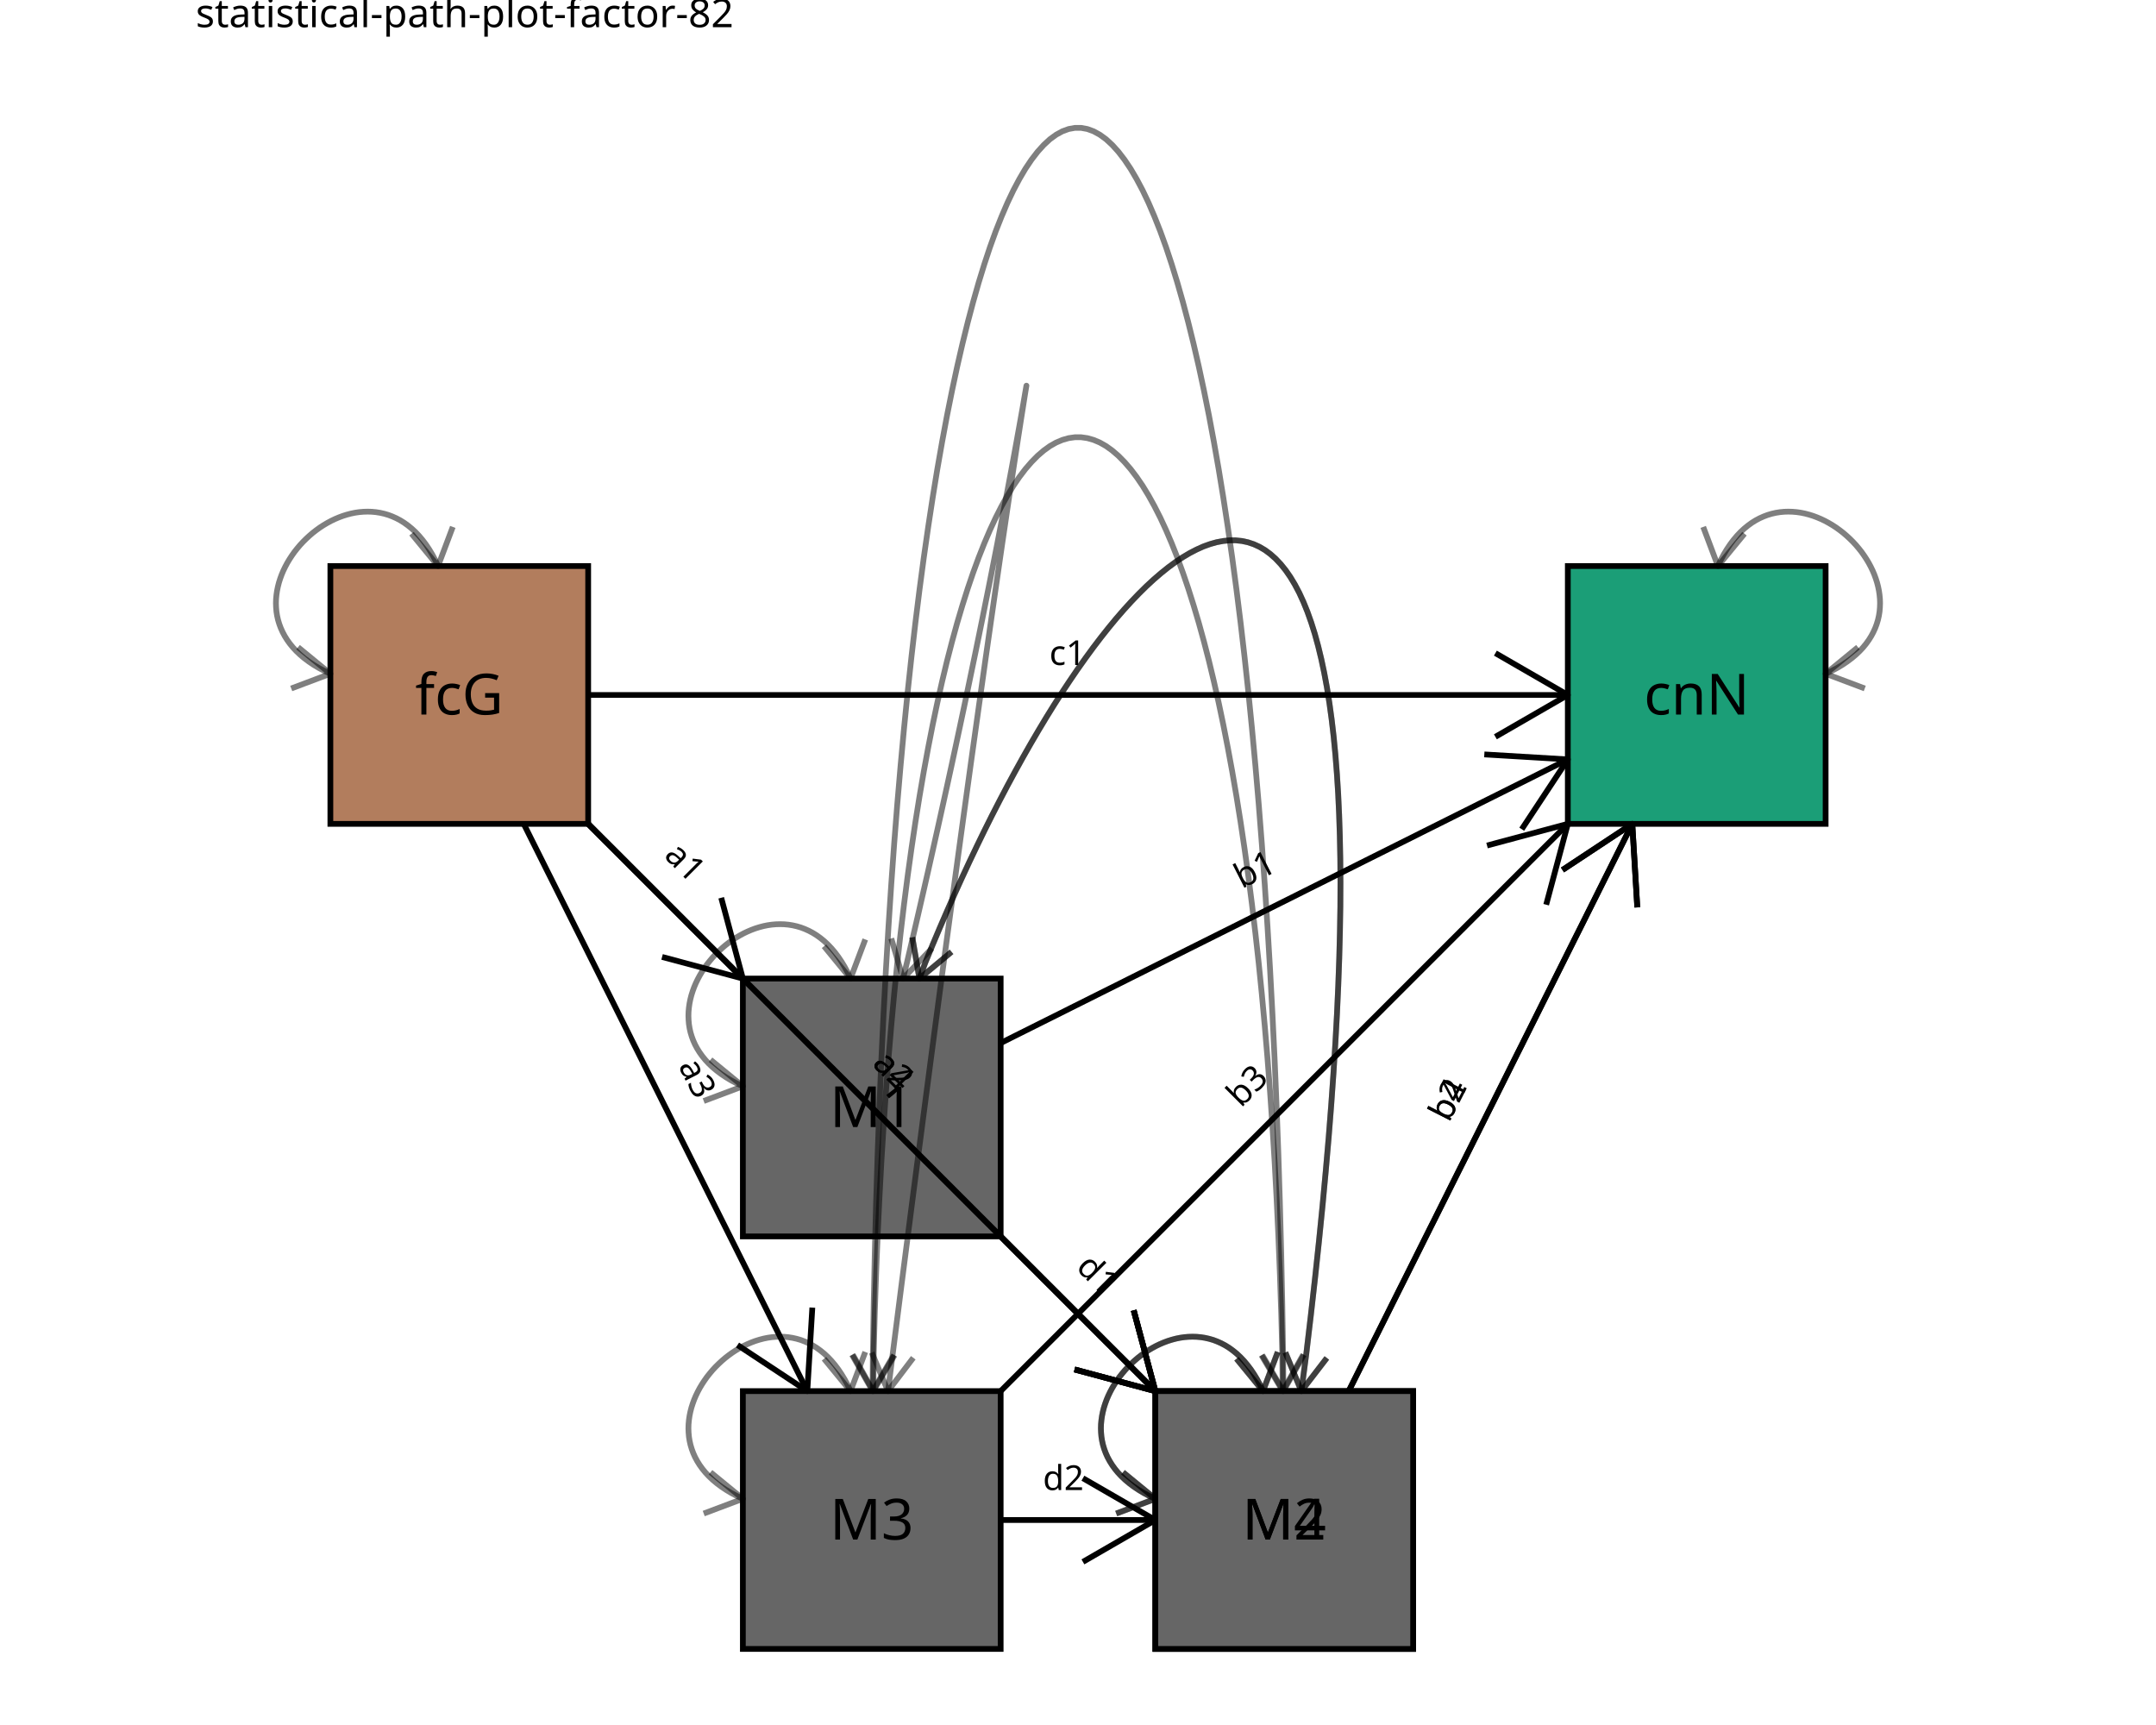
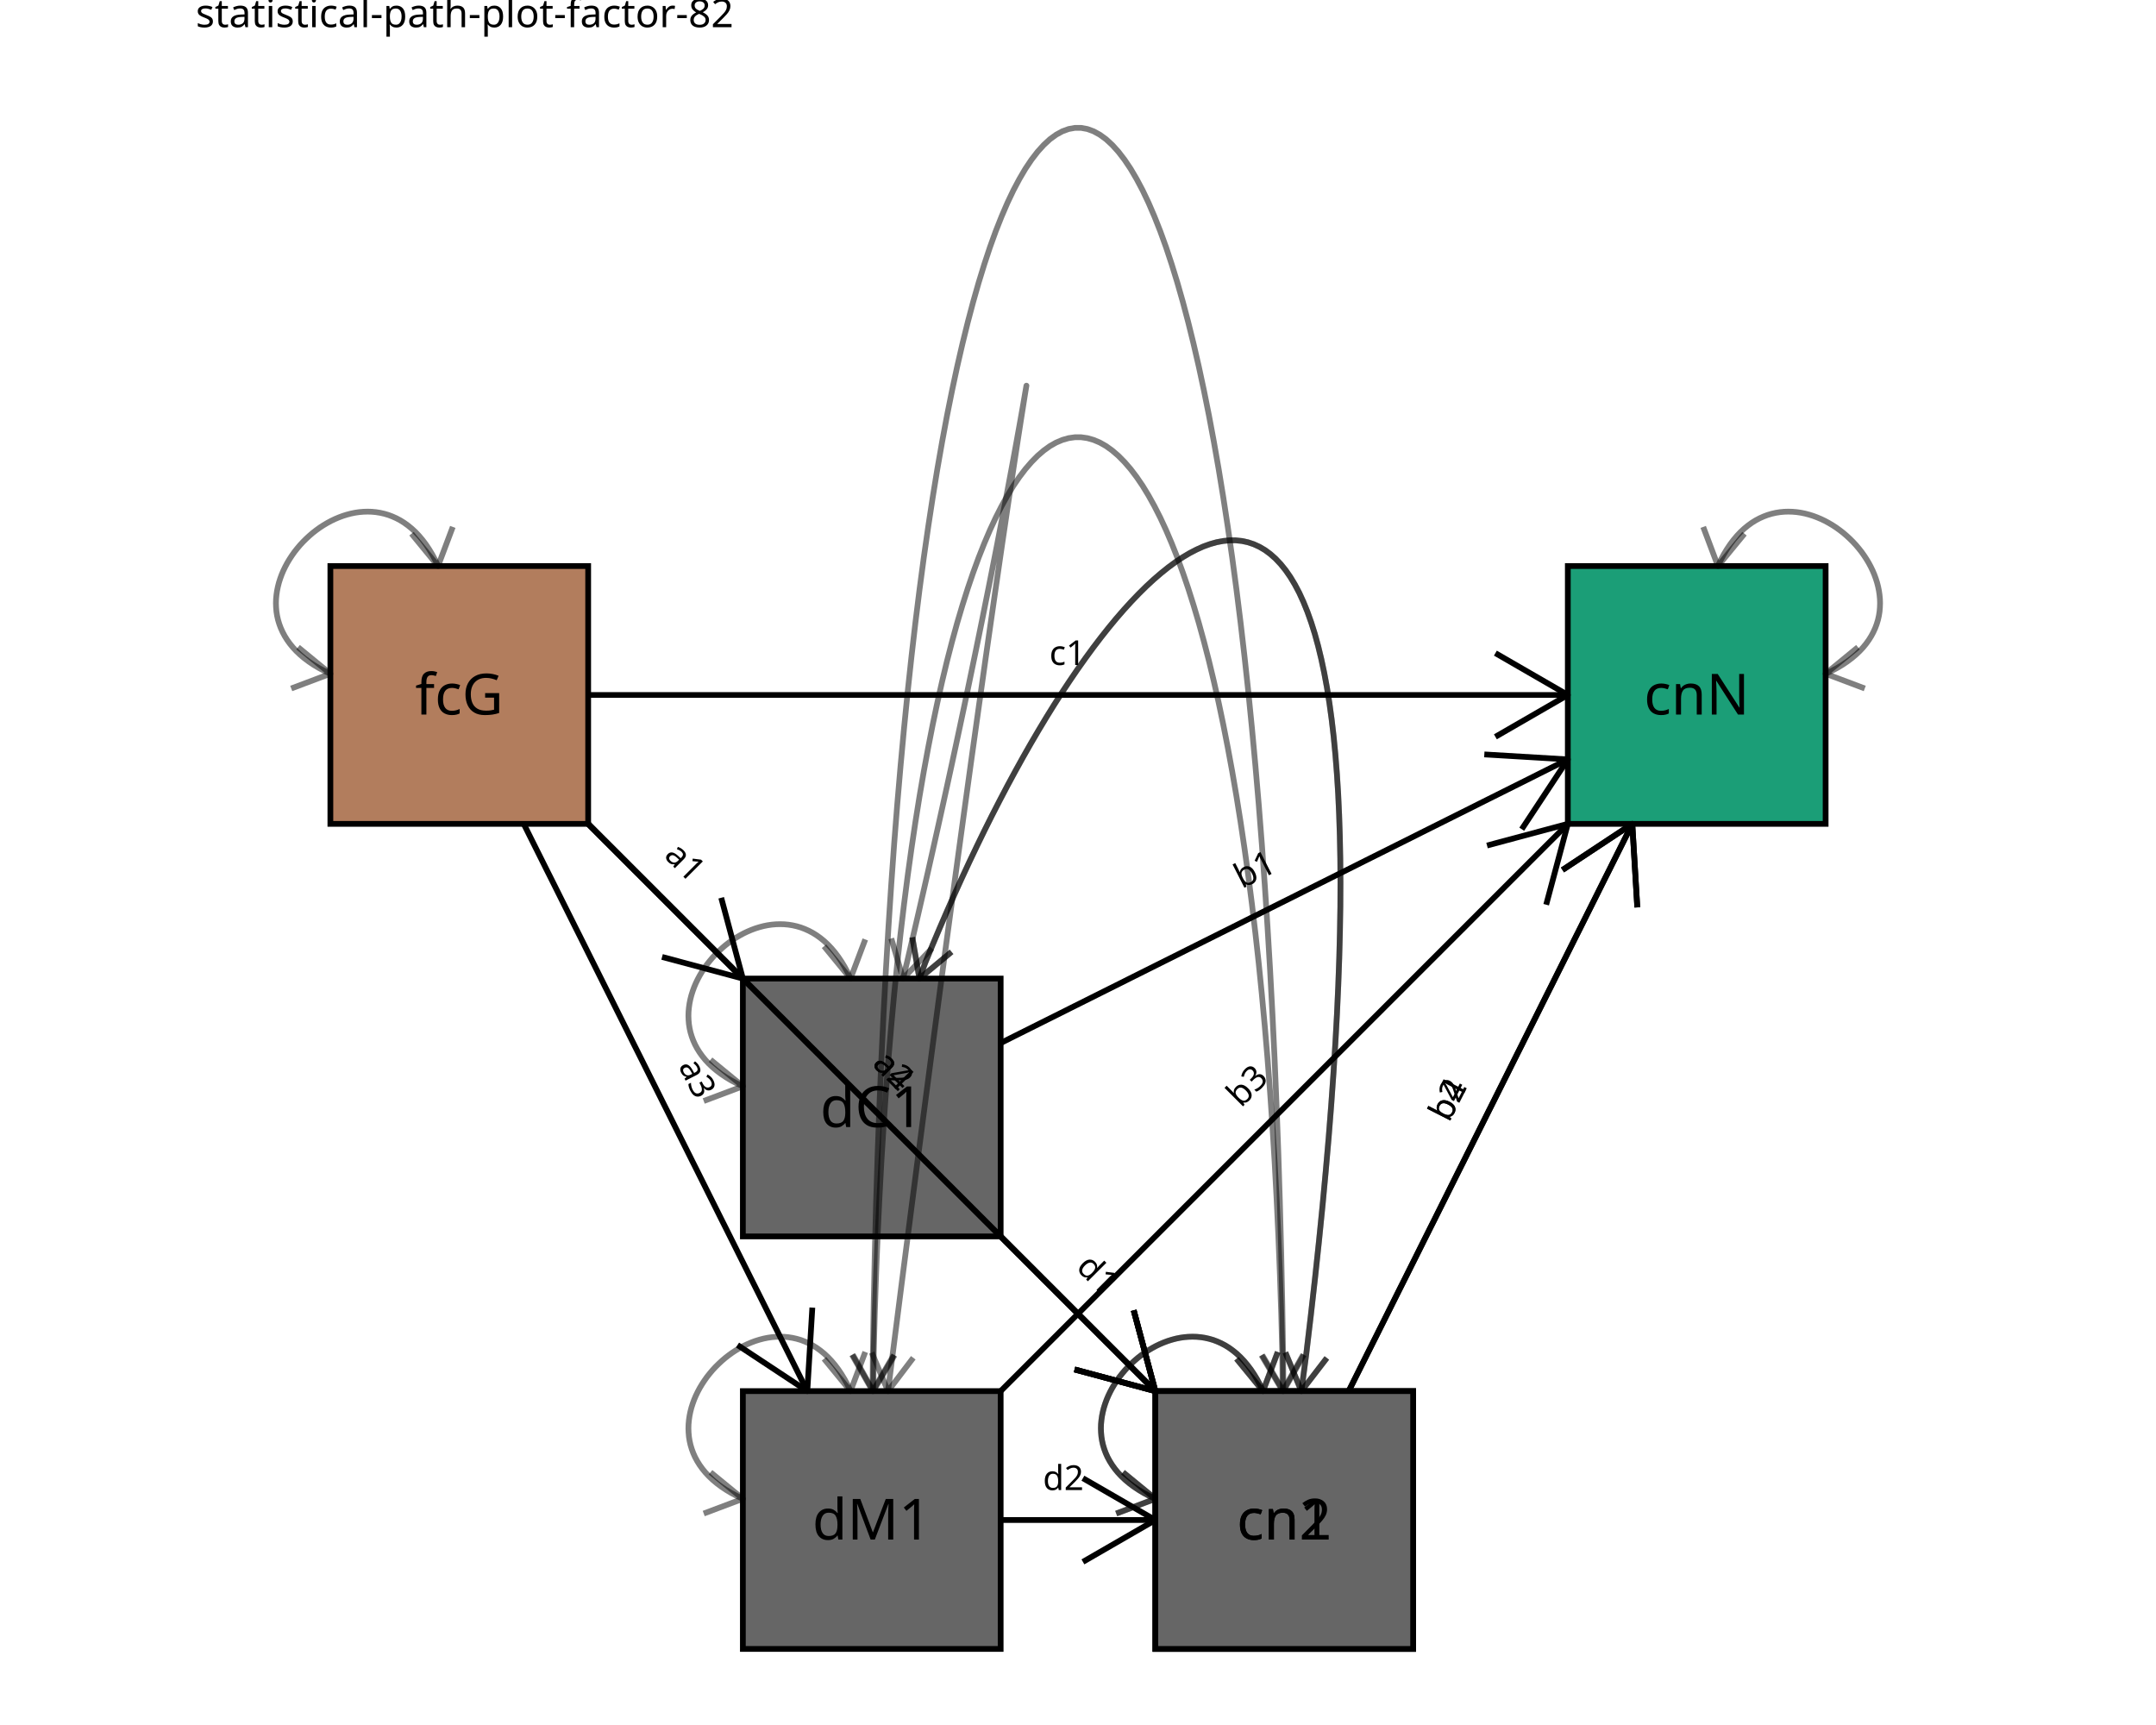
<svg xmlns="http://www.w3.org/2000/svg" class="svglite" data-engine-version="2.0" width="720.00pt" height="576.00pt" viewBox="0 0 720.00 576.00">
  <defs>
    <style type="text/css">
    .svglite line, .svglite polyline, .svglite polygon, .svglite path, .svglite rect, .svglite circle {
      fill: none;
      stroke: #000000;
      stroke-linecap: round;
      stroke-linejoin: round;
      stroke-miterlimit: 10.00;
    }
  </style>
  </defs>
  <rect width="100%" height="100%" style="stroke: none; fill: #FFFFFF;" />
  <defs>
    <clipPath id="cpMC4wMHw3MjAuMDB8MC4wMHw1NzYuMDA=">
      <rect x="0.00" y="0.00" width="720.00" height="576.00" />
    </clipPath>
  </defs>
  <g clip-path="url(#cpMC4wMHw3MjAuMDB8MC4wMHw1NzYuMDA=)">
</g>
  <defs>
    <clipPath id="cpNjUuMzd8NjU0LjYzfDAuMDB8NTc2LjAw">
      <rect x="65.37" y="0.00" width="589.26" height="576.00" />
    </clipPath>
  </defs>
  <g clip-path="url(#cpNjUuMzd8NjU0LjYzfDAuMDB8NTc2LjAw)">
    <rect x="65.37" y="0.00" width="589.26" height="576.00" style="stroke-width: 10.67; stroke: none;" />
  </g>
  <g clip-path="url(#cpMC4wMHw3MjAuMDB8MC4wMHw1NzYuMDA=)">
</g>
  <defs>
    <clipPath id="cpNjUuMzd8NjU0LjYzfDE3LjMwfDU3Ni4wMA==">
      <rect x="65.37" y="17.30" width="589.26" height="558.70" />
    </clipPath>
  </defs>
  <g clip-path="url(#cpNjUuMzd8NjU0LjYzfDE3LjMwfDU3Ni4wMA==)">
    <rect x="65.37" y="17.30" width="589.26" height="558.70" style="stroke-width: 10.67; stroke: none;" />
    <rect x="110.33" y="189.01" width="86.09" height="86.09" style="stroke-width: 1.92; stroke-linecap: butt; stroke-linejoin: miter; fill: #B27D5D;" />
    <rect x="523.58" y="189.01" width="86.09" height="86.09" style="stroke-width: 1.92; stroke-linecap: butt; stroke-linejoin: miter; fill: #1B9E77;" />
    <rect x="248.08" y="326.76" width="86.09" height="86.09" style="stroke-width: 1.92; stroke-linecap: butt; stroke-linejoin: miter; fill: #666666;" />
    <rect x="385.83" y="464.51" width="86.09" height="86.09" style="stroke-width: 1.92; stroke-linecap: butt; stroke-linejoin: miter; fill: #666666;" />
    <rect x="248.08" y="464.51" width="86.09" height="86.09" style="stroke-width: 1.92; stroke-linecap: butt; stroke-linejoin: miter; fill: #666666;" />
    <rect x="385.83" y="464.51" width="86.09" height="86.09" style="stroke-width: 1.92; stroke-linecap: butt; stroke-linejoin: miter; fill: #666666;" />
    <polyline points="196.42,232.06 199.29,232.06 203.47,232.06 207.64,232.06 211.81,232.06 215.99,232.06 220.16,232.06 224.34,232.06 228.51,232.06 232.69,232.06 236.86,232.06 241.03,232.06 245.21,232.06 249.38,232.06 253.56,232.06 257.73,232.06 261.91,232.06 266.08,232.06 270.25,232.06 274.43,232.06 278.60,232.06 282.78,232.06 286.95,232.06 291.13,232.06 295.30,232.06 299.47,232.06 303.65,232.06 307.82,232.06 312.00,232.06 316.17,232.06 320.34,232.06 324.52,232.06 328.69,232.06 332.87,232.06 337.04,232.06 341.22,232.06 345.39,232.06 349.56,232.06 353.74,232.06 357.91,232.06 362.09,232.06 366.26,232.06 370.44,232.06 374.61,232.06 378.78,232.06 382.96,232.06 387.13,232.06 391.31,232.06 395.48,232.06 399.66,232.06 403.83,232.06 408.00,232.06 412.18,232.06 416.35,232.06 420.53,232.06 424.70,232.06 428.87,232.06 433.05,232.06 437.22,232.06 441.40,232.06 445.57,232.06 449.75,232.06 453.92,232.06 458.09,232.06 462.27,232.06 466.44,232.06 470.62,232.06 474.79,232.06 478.97,232.06 483.14,232.06 487.31,232.06 491.49,232.06 495.66,232.06 499.84,232.06 504.01,232.06 508.19,232.06 512.36,232.06 516.53,232.06 520.71,232.06 523.58,232.06 " style="stroke-width: 1.92; stroke-linecap: butt;" />
    <polyline points="499.39,246.03 523.58,232.06 499.39,218.09 " style="stroke-width: 1.92; stroke-linecap: butt;" />
    <polyline points="334.17,507.56 334.26,507.56 335.65,507.56 337.04,507.56 338.43,507.56 339.82,507.56 341.22,507.56 342.61,507.56 344.00,507.56 345.39,507.56 346.78,507.56 348.17,507.56 349.56,507.56 350.96,507.56 352.35,507.56 353.74,507.56 355.13,507.56 356.52,507.56 357.91,507.56 359.30,507.56 360.70,507.56 362.09,507.56 363.48,507.56 364.87,507.56 366.26,507.56 367.65,507.56 369.04,507.56 370.44,507.56 371.83,507.56 373.22,507.56 374.61,507.56 376.00,507.56 377.39,507.56 378.78,507.56 380.18,507.56 381.57,507.56 382.96,507.56 384.35,507.56 385.74,507.56 385.83,507.56 " style="stroke-width: 1.92; stroke-linecap: butt;" />
    <polyline points="361.64,521.53 385.83,507.56 361.64,493.59 " style="stroke-width: 1.92; stroke-linecap: butt;" />
    <polyline points="450.40,464.51 451.14,463.03 452.53,460.25 453.92,457.47 455.31,454.68 456.70,451.90 458.09,449.12 459.49,446.34 460.88,443.55 462.27,440.77 463.66,437.99 465.05,435.20 466.44,432.42 467.83,429.64 469.23,426.86 470.62,424.07 472.01,421.29 473.40,418.51 474.79,415.72 476.18,412.94 477.57,410.16 478.97,407.38 480.36,404.59 481.75,401.81 483.14,399.03 484.53,396.24 485.92,393.46 487.31,390.68 488.71,387.90 490.10,385.11 491.49,382.33 492.88,379.55 494.27,376.77 495.66,373.98 497.05,371.20 498.45,368.42 499.84,365.63 501.23,362.85 502.62,360.07 504.01,357.29 505.40,354.50 506.79,351.72 508.19,348.94 509.58,346.15 510.97,343.37 512.36,340.59 513.75,337.81 515.14,335.02 516.53,332.24 517.93,329.46 519.32,326.67 520.71,323.89 522.10,321.11 523.49,318.33 524.88,315.54 526.27,312.76 527.67,309.98 529.06,307.19 530.45,304.41 531.84,301.63 533.23,298.85 534.62,296.06 536.01,293.28 537.41,290.50 538.80,287.71 540.19,284.93 541.58,282.15 542.97,279.37 544.36,276.58 545.10,275.10 " style="stroke-width: 1.92; stroke-linecap: butt;" />
    <polyline points="546.78,302.99 545.10,275.10 521.79,290.50 " style="stroke-width: 1.92; stroke-linecap: butt;" />
    <polyline points="196.42,275.10 196.51,275.19 197.90,276.58 199.29,277.97 200.68,279.37 202.07,280.76 203.47,282.15 204.86,283.54 206.25,284.93 207.64,286.32 209.03,287.71 210.42,289.11 211.81,290.50 213.21,291.89 214.60,293.28 215.99,294.67 217.38,296.06 218.77,297.45 220.16,298.85 221.55,300.24 222.95,301.63 224.34,303.02 225.73,304.41 227.12,305.80 228.51,307.19 229.90,308.59 231.29,309.98 232.69,311.37 234.08,312.76 235.47,314.15 236.86,315.54 238.25,316.93 239.64,318.33 241.03,319.72 242.43,321.11 243.82,322.50 245.21,323.89 246.60,325.28 247.99,326.67 248.08,326.76 " style="stroke-width: 1.92; stroke-linecap: butt;" />
    <polyline points="221.10,319.53 248.08,326.76 240.85,299.78 " style="stroke-width: 1.92; stroke-linecap: butt;" />
    <polyline points="196.42,275.10 197.90,276.58 200.68,279.37 203.47,282.15 206.25,284.93 209.03,287.71 211.81,290.50 214.60,293.28 217.38,296.06 220.16,298.85 222.95,301.63 225.73,304.41 228.51,307.19 231.29,309.98 234.08,312.76 236.86,315.54 239.64,318.33 242.43,321.11 245.21,323.89 247.99,326.67 250.77,329.46 253.56,332.24 256.34,335.02 259.12,337.81 261.91,340.59 264.69,343.37 267.47,346.15 270.25,348.94 273.04,351.72 275.82,354.50 278.60,357.29 281.39,360.07 284.17,362.85 286.95,365.63 289.73,368.42 292.52,371.20 295.30,373.98 298.08,376.77 300.86,379.55 303.65,382.33 306.43,385.11 309.21,387.90 312.00,390.68 314.78,393.46 317.56,396.24 320.34,399.03 323.13,401.81 325.91,404.59 328.69,407.38 331.48,410.16 334.26,412.94 337.04,415.72 339.82,418.51 342.61,421.29 345.39,424.07 348.17,426.86 350.96,429.64 353.74,432.42 356.52,435.20 359.30,437.99 362.09,440.77 364.87,443.55 367.65,446.34 370.44,449.12 373.22,451.90 376.00,454.68 378.78,457.47 381.57,460.25 384.35,463.03 385.83,464.51 " style="stroke-width: 1.92; stroke-linecap: butt;" />
    <polyline points="358.85,457.28 385.83,464.51 378.60,437.53 " style="stroke-width: 1.92; stroke-linecap: butt;" />
    <polyline points="174.90,275.10 175.64,276.58 177.03,279.37 178.42,282.15 179.81,284.93 181.20,287.71 182.59,290.50 183.99,293.28 185.38,296.06 186.77,298.85 188.16,301.63 189.55,304.41 190.94,307.19 192.33,309.98 193.73,312.76 195.12,315.54 196.51,318.33 197.90,321.11 199.29,323.89 200.68,326.67 202.07,329.46 203.47,332.24 204.86,335.02 206.25,337.81 207.64,340.59 209.03,343.37 210.42,346.15 211.81,348.94 213.21,351.72 214.60,354.50 215.99,357.29 217.38,360.07 218.77,362.85 220.16,365.63 221.55,368.42 222.95,371.20 224.34,373.98 225.73,376.77 227.12,379.55 228.51,382.33 229.90,385.11 231.29,387.90 232.69,390.68 234.08,393.46 235.47,396.24 236.86,399.03 238.25,401.81 239.64,404.59 241.03,407.38 242.43,410.16 243.82,412.94 245.21,415.72 246.60,418.51 247.99,421.29 249.38,424.07 250.77,426.86 252.17,429.64 253.56,432.42 254.95,435.20 256.34,437.99 257.73,440.77 259.12,443.55 260.51,446.34 261.91,449.12 263.30,451.90 264.69,454.68 266.08,457.47 267.47,460.25 268.86,463.03 269.60,464.51 " style="stroke-width: 1.92; stroke-linecap: butt;" />
    <polyline points="246.29,449.12 269.60,464.51 271.28,436.63 " style="stroke-width: 1.92; stroke-linecap: butt;" />
    <polyline points="196.42,275.10 197.90,276.58 200.68,279.37 203.47,282.15 206.25,284.93 209.03,287.71 211.81,290.50 214.60,293.28 217.38,296.06 220.16,298.85 222.95,301.63 225.73,304.41 228.51,307.19 231.29,309.98 234.08,312.76 236.86,315.54 239.64,318.33 242.43,321.11 245.21,323.89 247.99,326.67 250.77,329.46 253.56,332.24 256.34,335.02 259.12,337.81 261.91,340.59 264.69,343.37 267.47,346.15 270.25,348.94 273.04,351.72 275.82,354.50 278.60,357.29 281.39,360.07 284.17,362.85 286.95,365.63 289.73,368.42 292.52,371.20 295.30,373.98 298.08,376.77 300.86,379.55 303.65,382.33 306.43,385.11 309.21,387.90 312.00,390.68 314.78,393.46 317.56,396.24 320.34,399.03 323.13,401.81 325.91,404.59 328.69,407.38 331.48,410.16 334.26,412.94 337.04,415.72 339.82,418.51 342.61,421.29 345.39,424.07 348.17,426.86 350.96,429.64 353.74,432.42 356.52,435.20 359.30,437.99 362.09,440.77 364.87,443.55 367.65,446.34 370.44,449.12 373.22,451.90 376.00,454.68 378.78,457.47 381.57,460.25 384.35,463.03 385.83,464.51 " style="stroke-width: 1.92; stroke-linecap: butt;" />
    <polyline points="358.85,457.28 385.83,464.51 378.60,437.53 " style="stroke-width: 1.92; stroke-linecap: butt;" />
    <polyline points="334.17,348.28 335.65,347.55 338.43,346.15 341.22,344.76 344.00,343.37 346.78,341.98 349.56,340.59 352.35,339.20 355.13,337.81 357.91,336.41 360.70,335.02 363.48,333.63 366.26,332.24 369.04,330.85 371.83,329.46 374.61,328.07 377.39,326.67 380.18,325.28 382.96,323.89 385.74,322.50 388.52,321.11 391.31,319.72 394.09,318.33 396.87,316.93 399.66,315.54 402.44,314.15 405.22,312.76 408.00,311.37 410.79,309.98 413.57,308.59 416.35,307.19 419.14,305.80 421.92,304.41 424.70,303.02 427.48,301.63 430.27,300.24 433.05,298.85 435.83,297.45 438.61,296.06 441.40,294.67 444.18,293.28 446.96,291.89 449.75,290.50 452.53,289.11 455.31,287.71 458.09,286.32 460.88,284.93 463.66,283.54 466.44,282.15 469.23,280.76 472.01,279.37 474.79,277.97 477.57,276.58 480.36,275.19 483.14,273.80 485.92,272.41 488.71,271.02 491.49,269.63 494.27,268.23 497.05,266.84 499.84,265.45 502.62,264.06 505.40,262.67 508.19,261.28 510.97,259.89 513.75,258.49 516.53,257.10 519.32,255.71 522.10,254.32 523.58,253.58 " style="stroke-width: 1.92; stroke-linecap: butt;" />
    <polyline points="508.19,276.89 523.58,253.58 495.69,251.91 " style="stroke-width: 1.92; stroke-linecap: butt;" />
    <polyline points="334.17,412.85 334.26,412.94 335.65,414.33 337.04,415.72 338.43,417.12 339.82,418.51 341.22,419.90 342.61,421.29 344.00,422.68 345.39,424.07 346.78,425.46 348.17,426.86 349.56,428.25 350.96,429.64 352.35,431.03 353.74,432.42 355.13,433.81 356.52,435.20 357.91,436.60 359.30,437.99 360.70,439.38 362.09,440.77 363.48,442.16 364.87,443.55 366.26,444.94 367.65,446.34 369.04,447.73 370.44,449.12 371.83,450.51 373.22,451.90 374.61,453.29 376.00,454.68 377.39,456.08 378.78,457.47 380.18,458.86 381.57,460.25 382.96,461.64 384.35,463.03 385.74,464.42 385.83,464.51 " style="stroke-width: 1.92; stroke-linecap: butt;" />
    <polyline points="358.85,457.28 385.83,464.51 378.60,437.53 " style="stroke-width: 1.92; stroke-linecap: butt;" />
    <polyline points="450.40,464.51 451.14,463.03 452.53,460.25 453.92,457.47 455.31,454.68 456.70,451.90 458.09,449.12 459.49,446.34 460.88,443.55 462.27,440.77 463.66,437.99 465.05,435.20 466.44,432.42 467.83,429.64 469.23,426.86 470.62,424.07 472.01,421.29 473.40,418.51 474.79,415.72 476.18,412.94 477.57,410.16 478.97,407.38 480.36,404.59 481.75,401.81 483.14,399.03 484.53,396.24 485.92,393.46 487.31,390.68 488.71,387.90 490.10,385.11 491.49,382.33 492.88,379.55 494.27,376.77 495.66,373.98 497.05,371.20 498.45,368.42 499.84,365.63 501.23,362.85 502.62,360.07 504.01,357.29 505.40,354.50 506.79,351.72 508.19,348.94 509.58,346.15 510.97,343.37 512.36,340.59 513.75,337.81 515.14,335.02 516.53,332.24 517.93,329.46 519.32,326.67 520.71,323.89 522.10,321.11 523.49,318.33 524.88,315.54 526.27,312.76 527.67,309.98 529.06,307.19 530.45,304.41 531.84,301.63 533.23,298.85 534.62,296.06 536.01,293.28 537.41,290.50 538.80,287.71 540.19,284.93 541.58,282.15 542.97,279.37 544.36,276.58 545.10,275.10 " style="stroke-width: 1.92; stroke-linecap: butt;" />
    <polyline points="546.78,302.99 545.10,275.10 521.79,290.50 " style="stroke-width: 1.92; stroke-linecap: butt;" />
    <polyline points="334.17,464.51 335.65,463.03 338.43,460.25 341.22,457.47 344.00,454.68 346.78,451.90 349.56,449.12 352.35,446.34 355.13,443.55 357.91,440.77 360.70,437.99 363.48,435.20 366.26,432.42 369.04,429.64 371.83,426.86 374.61,424.07 377.39,421.29 380.18,418.51 382.96,415.72 385.74,412.94 388.52,410.16 391.31,407.38 394.09,404.59 396.87,401.81 399.66,399.03 402.44,396.24 405.22,393.46 408.00,390.68 410.79,387.90 413.57,385.11 416.35,382.33 419.14,379.55 421.92,376.77 424.70,373.98 427.48,371.20 430.27,368.42 433.05,365.63 435.83,362.85 438.61,360.07 441.40,357.29 444.18,354.50 446.96,351.72 449.75,348.94 452.53,346.15 455.31,343.37 458.09,340.59 460.88,337.81 463.66,335.02 466.44,332.24 469.23,329.46 472.01,326.67 474.79,323.89 477.57,321.11 480.36,318.33 483.14,315.54 485.92,312.76 488.71,309.98 491.49,307.19 494.27,304.41 497.05,301.63 499.84,298.85 502.62,296.06 505.40,293.28 508.19,290.50 510.97,287.71 513.75,284.93 516.53,282.15 519.32,279.37 522.10,276.58 523.58,275.10 " style="stroke-width: 1.92; stroke-linecap: butt;" />
    <polyline points="516.35,302.09 523.58,275.10 496.60,282.33 " style="stroke-width: 1.92; stroke-linecap: butt;" />
    <text x="356.50" y="222.05" text-anchor="middle" style="font-size: 11.50px; font-family: sans;" textLength="12.15px" lengthAdjust="spacingAndGlyphs">c1</text>
    <text x="355.11" y="497.55" text-anchor="middle" style="font-size: 11.50px; font-family: sans;" textLength="12.79px" lengthAdjust="spacingAndGlyphs">d2</text>
    <text transform="translate(486.99,368.94) rotate(-63)" text-anchor="middle" style="font-size: 11.50px; font-family: sans;" textLength="12.79px" lengthAdjust="spacingAndGlyphs">b4</text>
    <text transform="translate(226.07,290.60) rotate(-315)" text-anchor="middle" style="font-size: 11.50px; font-family: sans;" textLength="12.79px" lengthAdjust="spacingAndGlyphs">a1</text>
    <text transform="translate(295.64,360.17) rotate(-315)" text-anchor="middle" style="font-size: 11.50px; font-family: sans;" textLength="12.79px" lengthAdjust="spacingAndGlyphs">a2</text>
    <text transform="translate(229.40,361.73) rotate(-297)" text-anchor="middle" style="font-size: 11.50px; font-family: sans;" textLength="12.79px" lengthAdjust="spacingAndGlyphs">a3</text>
    <text transform="translate(295.64,360.17) rotate(-315)" text-anchor="middle" style="font-size: 11.50px; font-family: sans;" textLength="12.79px" lengthAdjust="spacingAndGlyphs">a4</text>
    <text transform="translate(420.79,293.78) rotate(-27)" text-anchor="middle" style="font-size: 11.50px; font-family: sans;" textLength="12.79px" lengthAdjust="spacingAndGlyphs">b1</text>
    <text transform="translate(363.82,428.35) rotate(-315)" text-anchor="middle" style="font-size: 11.50px; font-family: sans;" textLength="12.79px" lengthAdjust="spacingAndGlyphs">d1</text>
    <text transform="translate(486.99,368.94) rotate(-63)" text-anchor="middle" style="font-size: 11.50px; font-family: sans;" textLength="12.79px" lengthAdjust="spacingAndGlyphs">b2</text>
    <text transform="translate(419.24,365.29) rotate(-45)" text-anchor="middle" style="font-size: 11.50px; font-family: sans;" textLength="12.79px" lengthAdjust="spacingAndGlyphs">b3</text>
    <text x="153.38" y="238.59" text-anchor="middle" style="font-size: 18.97px; font-family: sans;" textLength="29.52px" lengthAdjust="spacingAndGlyphs">fcG</text>
    <text x="566.62" y="238.59" text-anchor="middle" style="font-size: 18.97px; font-family: sans;" textLength="33.74px" lengthAdjust="spacingAndGlyphs">cnN</text>
-     <text x="291.13" y="376.34" text-anchor="middle" style="font-size: 18.97px; font-family: sans;" textLength="26.36px" lengthAdjust="spacingAndGlyphs">M1</text>
-     <text x="428.87" y="514.08" text-anchor="middle" style="font-size: 18.97px; font-family: sans;" textLength="26.36px" lengthAdjust="spacingAndGlyphs">M2</text>
-     <text x="291.13" y="514.08" text-anchor="middle" style="font-size: 18.97px; font-family: sans;" textLength="26.36px" lengthAdjust="spacingAndGlyphs">M3</text>
-     <text x="428.87" y="514.08" text-anchor="middle" style="font-size: 18.97px; font-family: sans;" textLength="26.36px" lengthAdjust="spacingAndGlyphs">M4</text>
+     <text x="291.13" y="376.34" text-anchor="middle" style="font-size: 18.97px; font-family: sans;" textLength="34.80px" lengthAdjust="spacingAndGlyphs">dC1</text>
+     <text x="428.87" y="514.08" text-anchor="middle" style="font-size: 18.97px; font-family: sans;" textLength="30.59px" lengthAdjust="spacingAndGlyphs">cn2</text>
+     <text x="291.13" y="514.08" text-anchor="middle" style="font-size: 18.97px; font-family: sans;" textLength="36.91px" lengthAdjust="spacingAndGlyphs">dM1</text>
+     <text x="428.87" y="514.08" text-anchor="middle" style="font-size: 18.97px; font-family: sans;" textLength="30.59px" lengthAdjust="spacingAndGlyphs">cn1</text>
    <polyline points="307.03,326.76 309.03,321.36 311.41,315.58 313.82,309.87 316.26,304.24 318.72,298.69 321.20,293.22 323.70,287.84 326.22,282.55 328.75,277.35 331.30,272.25 333.87,267.25 336.44,262.35 339.03,257.56 341.62,252.88 344.22,248.31 346.83,243.86 349.43,239.53 352.04,235.32 354.65,231.24 357.26,227.30 359.86,223.48 362.46,219.81 365.05,216.27 367.63,212.88 370.20,209.64 372.75,206.55 375.30,203.61 377.83,200.83 380.34,198.22 382.83,195.76 385.30,193.48 387.75,191.37 390.17,189.43 392.57,187.67 394.94,186.09 397.28,184.70 399.59,183.50 401.86,182.48 404.11,181.67 406.31,181.05 408.48,180.64 410.61,180.43 412.69,180.43 414.74,180.64 416.74,181.07 418.69,181.72 420.60,182.59 422.45,183.68 424.25,185.01 426.00,186.57 427.70,188.37 429.34,190.40 430.92,192.68 432.44,195.21 433.90,197.98 435.29,201.01 436.62,204.30 437.88,207.84 439.08,211.65 440.20,215.73 441.25,220.07 442.23,224.69 443.14,229.59 443.96,234.77 444.71,240.23 445.38,245.98 445.96,252.03 446.46,258.36 446.88,264.99 447.20,271.93 447.44,279.17 447.59,286.71 447.65,294.57 447.61,302.74 447.47,311.23 447.24,320.05 446.91,329.18 446.48,338.65 445.94,348.45 445.30,358.58 444.56,369.05 443.71,379.87 442.74,391.02 441.67,402.53 440.48,414.39 439.18,426.61 437.76,439.18 436.23,452.12 434.59,464.51 " style="stroke-width: 1.92; stroke: #000000; stroke-opacity: 0.50; stroke-linecap: butt;" />
    <polyline points="304.67,312.99 307.03,326.76 317.77,317.83 " style="stroke-width: 1.92; stroke: #000000; stroke-opacity: 0.50; stroke-linecap: butt;" />
    <polyline points="429.25,451.60 434.59,464.51 443.10,453.44 " style="stroke-width: 1.92; stroke: #000000; stroke-opacity: 0.50; stroke-linecap: butt;" />
    <polyline points="301.58,326.76 302.89,321.36 304.70,313.63 306.47,306.01 308.20,298.50 309.89,291.11 311.53,283.83 313.13,276.68 314.69,269.65 316.21,262.75 317.69,255.98 319.12,249.35 320.51,242.86 321.86,236.51 323.17,230.30 324.43,224.25 325.66,218.34 326.84,212.60 327.98,207.01 329.07,201.58 330.13,196.32 331.14,191.23 332.11,186.31 333.04,181.57 333.92,177.01 334.76,172.63 335.57,168.44 336.32,164.44 337.04,160.63 337.72,157.02 338.35,153.61 338.94,150.40 339.49,147.40 339.99,144.61 340.46,142.03 340.88,139.67 341.26,137.54 341.60,135.62 341.89,133.93 342.14,132.48 342.35,131.26 342.52,130.27 342.65,129.53 342.73,129.03 342.78,128.78 342.78,128.78 342.73,129.03 342.65,129.55 342.52,130.32 342.35,131.36 342.14,132.67 341.89,134.25 341.60,136.10 341.26,138.23 340.88,140.65 340.46,143.35 339.99,146.34 339.49,149.62 338.94,153.20 338.35,157.07 337.72,161.25 337.04,165.73 336.32,170.53 335.57,175.63 334.76,181.05 333.92,186.80 333.04,192.86 332.11,199.25 331.14,205.97 330.13,213.02 329.07,220.41 327.98,228.14 326.84,236.22 325.66,244.63 324.43,253.40 323.17,262.53 321.86,272.01 320.51,281.85 319.12,292.05 317.69,302.62 316.21,313.56 314.69,324.88 313.13,336.57 311.53,348.64 309.89,361.10 308.20,373.95 306.47,387.18 304.70,400.81 302.89,414.84 301.03,429.27 299.14,444.11 297.20,459.35 296.55,464.51 " style="stroke-width: 1.92; stroke: #000000; stroke-opacity: 0.50; stroke-linecap: butt;" />
    <polyline points="297.64,313.36 301.58,326.76 311.22,316.65 " style="stroke-width: 1.92; stroke: #000000; stroke-opacity: 0.50; stroke-linecap: butt;" />
    <polyline points="291.13,451.64 296.55,464.51 304.99,453.38 " style="stroke-width: 1.92; stroke: #000000; stroke-opacity: 0.50; stroke-linecap: butt;" />
    <polyline points="307.03,326.76 309.03,321.36 311.41,315.58 313.82,309.87 316.26,304.24 318.72,298.69 321.20,293.22 323.70,287.84 326.22,282.55 328.75,277.35 331.30,272.25 333.87,267.25 336.44,262.35 339.03,257.56 341.62,252.88 344.22,248.31 346.83,243.86 349.43,239.53 352.04,235.32 354.65,231.24 357.26,227.30 359.86,223.48 362.46,219.81 365.05,216.27 367.63,212.88 370.20,209.64 372.75,206.55 375.30,203.61 377.83,200.83 380.34,198.22 382.83,195.76 385.30,193.48 387.75,191.37 390.17,189.43 392.57,187.67 394.94,186.09 397.28,184.70 399.59,183.50 401.86,182.48 404.11,181.67 406.31,181.05 408.48,180.64 410.61,180.43 412.69,180.43 414.74,180.64 416.74,181.07 418.69,181.72 420.60,182.59 422.45,183.68 424.25,185.01 426.00,186.57 427.70,188.37 429.34,190.40 430.92,192.68 432.44,195.21 433.90,197.98 435.29,201.01 436.62,204.30 437.88,207.84 439.08,211.65 440.20,215.73 441.25,220.07 442.23,224.69 443.14,229.59 443.96,234.77 444.71,240.23 445.38,245.98 445.96,252.03 446.46,258.36 446.88,264.99 447.20,271.93 447.44,279.17 447.59,286.71 447.65,294.57 447.61,302.74 447.47,311.23 447.24,320.05 446.91,329.18 446.48,338.65 445.94,348.45 445.30,358.58 444.56,369.05 443.71,379.87 442.74,391.02 441.67,402.53 440.48,414.39 439.18,426.61 437.76,439.18 436.23,452.12 434.59,464.51 " style="stroke-width: 1.92; stroke: #000000; stroke-opacity: 0.50; stroke-linecap: butt;" />
    <polyline points="304.67,312.99 307.03,326.76 317.77,317.83 " style="stroke-width: 1.92; stroke: #000000; stroke-opacity: 0.50; stroke-linecap: butt;" />
    <polyline points="429.25,451.60 434.59,464.51 443.10,453.44 " style="stroke-width: 1.92; stroke: #000000; stroke-opacity: 0.50; stroke-linecap: butt;" />
    <polyline points="428.58,464.51 428.50,452.91 428.22,435.46 427.86,418.38 427.42,401.68 426.91,385.37 426.32,369.43 425.67,353.87 424.94,338.69 424.15,323.89 423.29,309.47 422.37,295.43 421.39,281.77 420.35,268.49 419.24,255.59 418.08,243.06 416.87,230.92 415.60,219.16 414.28,207.77 412.91,196.77 411.49,186.14 410.02,175.90 408.51,166.03 406.96,156.54 405.36,147.43 403.73,138.71 402.05,130.36 400.34,122.39 398.59,114.80 396.81,107.59 395.00,100.76 393.16,94.31 391.29,88.24 389.40,82.54 387.48,77.23 385.53,72.30 383.57,67.74 381.59,63.57 379.58,59.78 377.57,56.36 375.53,53.32 373.49,50.67 371.43,48.39 369.37,46.49 367.29,44.98 365.21,43.84 363.13,43.08 361.04,42.70 358.96,42.70 356.87,43.08 354.79,43.84 352.71,44.98 350.63,46.49 348.57,48.39 346.51,50.67 344.47,53.32 342.43,56.36 340.42,59.78 338.41,63.57 336.43,67.74 334.47,72.30 332.52,77.23 330.60,82.54 328.71,88.24 326.84,94.31 325.00,100.76 323.19,107.59 321.41,114.80 319.66,122.39 317.95,130.36 316.27,138.71 314.64,147.43 313.04,156.54 311.49,166.03 309.98,175.90 308.51,186.14 307.09,196.77 305.72,207.77 304.40,219.16 303.13,230.92 301.92,243.06 300.76,255.59 299.65,268.49 298.61,281.77 297.63,295.43 296.71,309.47 295.85,323.89 295.06,338.69 294.33,353.87 293.68,369.43 293.09,385.37 292.58,401.68 292.14,418.38 291.78,435.46 291.50,452.91 291.42,464.51 " style="stroke-width: 1.92; stroke: #000000; stroke-opacity: 0.50; stroke-linecap: butt;" />
    <polyline points="421.52,452.46 428.58,464.51 435.48,452.37 " style="stroke-width: 1.92; stroke: #000000; stroke-opacity: 0.50; stroke-linecap: butt;" />
    <polyline points="284.52,452.37 291.42,464.51 298.48,452.46 " style="stroke-width: 1.92; stroke: #000000; stroke-opacity: 0.50; stroke-linecap: butt;" />
    <polyline points="291.63,464.51 291.78,451.48 292.14,438.20 292.58,425.21 293.09,412.52 293.68,400.12 294.33,388.02 295.06,376.22 295.85,364.71 296.71,353.49 297.63,342.57 298.61,331.94 299.65,321.61 300.76,311.58 301.92,301.84 303.13,292.39 304.40,283.25 305.72,274.39 307.09,265.83 308.51,257.57 309.98,249.60 311.49,241.92 313.04,234.55 314.64,227.46 316.27,220.67 317.95,214.18 319.66,207.98 321.41,202.08 323.19,196.47 325.00,191.16 326.84,186.14 328.71,181.42 330.60,176.99 332.52,172.86 334.47,169.02 336.43,165.48 338.41,162.23 340.42,159.28 342.43,156.63 344.47,154.27 346.51,152.20 348.57,150.43 350.63,148.95 352.71,147.77 354.79,146.89 356.87,146.30 358.96,146.00 361.04,146.00 363.13,146.30 365.21,146.89 367.29,147.77 369.37,148.95 371.43,150.43 373.49,152.20 375.53,154.27 377.57,156.63 379.58,159.28 381.59,162.23 383.57,165.48 385.53,169.02 387.48,172.86 389.40,176.99 391.29,181.42 393.16,186.14 395.00,191.16 396.81,196.47 398.59,202.08 400.34,207.98 402.05,214.18 403.73,220.67 405.36,227.46 406.96,234.55 408.51,241.92 410.02,249.60 411.49,257.57 412.91,265.83 414.28,274.39 415.60,283.25 416.87,292.39 418.08,301.84 419.24,311.58 420.35,321.61 421.39,331.94 422.37,342.57 423.29,353.49 424.15,364.71 424.94,376.22 425.67,388.02 426.32,400.12 426.91,412.52 427.42,425.21 427.86,438.20 428.22,451.48 428.37,464.51 " style="stroke-width: 1.92; stroke: #000000; stroke-opacity: 0.50; stroke-linecap: butt;" />
    <polyline points="284.79,452.33 291.63,464.51 298.75,452.50 " style="stroke-width: 1.92; stroke: #000000; stroke-opacity: 0.50; stroke-linecap: butt;" />
    <polyline points="421.25,452.50 428.37,464.51 435.21,452.33 " style="stroke-width: 1.92; stroke: #000000; stroke-opacity: 0.50; stroke-linecap: butt;" />
    <polyline points="146.29,189.01 146.28,188.98 145.33,186.98 144.33,185.11 143.28,183.37 142.20,181.76 141.08,180.27 139.92,178.90 138.73,177.64 137.50,176.50 136.25,175.48 134.98,174.56 133.68,173.75 132.36,173.05 131.02,172.45 129.67,171.94 128.30,171.54 126.93,171.23 125.54,171.01 124.15,170.88 122.76,170.84 121.37,170.88 119.98,171.00 118.60,171.20 117.23,171.48 115.86,171.84 114.51,172.26 113.17,172.76 111.85,173.32 110.55,173.94 109.28,174.63 108.03,175.37 106.80,176.17 105.61,177.03 104.45,177.93 103.33,178.89 102.25,179.89 101.20,180.93 100.20,182.01 99.25,183.14 98.34,184.29 97.49,185.49 96.69,186.71 95.94,187.96 95.26,189.23 94.63,190.53 94.07,191.85 93.58,193.19 93.15,194.54 92.80,195.91 92.52,197.28 92.32,198.67 92.19,200.06 92.15,201.45 92.20,202.84 92.32,204.23 92.54,205.61 92.85,206.99 93.26,208.35 93.76,209.70 94.37,211.04 95.07,212.36 95.88,213.66 96.80,214.94 97.82,216.19 98.96,217.41 100.21,218.60 101.59,219.76 103.08,220.88 104.69,221.97 106.43,223.01 108.30,224.01 110.30,224.96 110.33,224.97 " style="stroke-width: 1.92; stroke: #000000; stroke-opacity: 0.50; stroke-linecap: butt;" />
    <polyline points="137.43,178.21 146.29,189.01 151.21,175.94 " style="stroke-width: 1.92; stroke: #000000; stroke-opacity: 0.50; stroke-linecap: butt;" />
    <polyline points="97.26,229.89 110.33,224.97 99.53,216.11 " style="stroke-width: 1.92; stroke: #000000; stroke-opacity: 0.50; stroke-linecap: butt;" />
    <polyline points="284.03,326.76 284.03,326.73 283.08,324.73 282.08,322.86 281.03,321.12 279.95,319.51 278.83,318.02 277.67,316.65 276.47,315.39 275.25,314.25 274.00,313.23 272.73,312.31 271.43,311.50 270.11,310.80 268.77,310.20 267.42,309.69 266.05,309.29 264.68,308.98 263.29,308.76 261.90,308.63 260.51,308.59 259.12,308.63 257.73,308.75 256.35,308.95 254.98,309.23 253.61,309.59 252.26,310.01 250.92,310.51 249.60,311.07 248.30,311.69 247.03,312.38 245.78,313.12 244.55,313.92 243.36,314.78 242.20,315.68 241.08,316.64 240.00,317.64 238.95,318.68 237.95,319.76 237.00,320.89 236.09,322.04 235.24,323.24 234.44,324.46 233.69,325.71 233.01,326.98 232.38,328.28 231.82,329.60 231.33,330.94 230.90,332.29 230.55,333.66 230.27,335.03 230.07,336.42 229.94,337.81 229.90,339.20 229.95,340.59 230.07,341.98 230.29,343.36 230.60,344.74 231.01,346.10 231.51,347.45 232.11,348.79 232.82,350.11 233.63,351.41 234.55,352.69 235.57,353.94 236.71,355.16 237.96,356.35 239.34,357.51 240.83,358.63 242.44,359.71 244.18,360.76 246.05,361.76 248.05,362.71 248.08,362.72 " style="stroke-width: 1.92; stroke: #000000; stroke-opacity: 0.50; stroke-linecap: butt;" />
    <polyline points="275.18,315.96 284.03,326.76 288.96,313.69 " style="stroke-width: 1.92; stroke: #000000; stroke-opacity: 0.50; stroke-linecap: butt;" />
    <polyline points="235.01,367.64 248.08,362.72 237.28,353.86 " style="stroke-width: 1.92; stroke: #000000; stroke-opacity: 0.50; stroke-linecap: butt;" />
    <polyline points="421.78,464.51 421.78,464.48 420.83,462.48 419.83,460.61 418.78,458.87 417.70,457.26 416.57,455.77 415.42,454.40 414.22,453.14 413.00,452.00 411.75,450.98 410.48,450.06 409.18,449.25 407.86,448.55 406.52,447.95 405.17,447.44 403.80,447.04 402.43,446.73 401.04,446.51 399.65,446.38 398.26,446.34 396.87,446.38 395.48,446.50 394.10,446.70 392.73,446.98 391.36,447.34 390.01,447.76 388.67,448.26 387.35,448.82 386.05,449.44 384.78,450.13 383.53,450.87 382.30,451.67 381.11,452.53 379.95,453.43 378.83,454.39 377.75,455.39 376.70,456.43 375.70,457.51 374.75,458.64 373.84,459.79 372.99,460.99 372.19,462.21 371.44,463.46 370.76,464.73 370.13,466.03 369.57,467.35 369.08,468.69 368.65,470.04 368.30,471.41 368.02,472.78 367.82,474.17 367.69,475.56 367.65,476.95 367.70,478.34 367.82,479.73 368.04,481.11 368.35,482.49 368.76,483.85 369.26,485.20 369.86,486.54 370.57,487.86 371.38,489.16 372.30,490.44 373.32,491.69 374.46,492.91 375.71,494.10 377.09,495.26 378.58,496.38 380.19,497.46 381.93,498.51 383.80,499.51 385.80,500.46 385.83,500.47 " style="stroke-width: 1.92; stroke: #000000; stroke-opacity: 0.50; stroke-linecap: butt;" />
    <polyline points="412.93,453.71 421.78,464.51 426.71,451.44 " style="stroke-width: 1.92; stroke: #000000; stroke-opacity: 0.50; stroke-linecap: butt;" />
    <polyline points="372.76,505.39 385.83,500.47 375.03,491.61 " style="stroke-width: 1.92; stroke: #000000; stroke-opacity: 0.50; stroke-linecap: butt;" />
    <polyline points="284.03,464.51 284.03,464.48 283.08,462.48 282.08,460.61 281.03,458.87 279.95,457.26 278.83,455.77 277.67,454.40 276.47,453.14 275.25,452.00 274.00,450.98 272.73,450.06 271.43,449.25 270.11,448.55 268.77,447.95 267.42,447.44 266.05,447.04 264.68,446.73 263.29,446.51 261.90,446.38 260.51,446.34 259.12,446.38 257.73,446.50 256.35,446.70 254.98,446.98 253.61,447.34 252.26,447.76 250.92,448.26 249.60,448.82 248.30,449.44 247.03,450.13 245.78,450.87 244.55,451.67 243.36,452.53 242.20,453.43 241.08,454.39 240.00,455.39 238.95,456.43 237.95,457.51 237.00,458.64 236.09,459.79 235.24,460.99 234.44,462.21 233.69,463.46 233.01,464.73 232.38,466.03 231.82,467.35 231.33,468.69 230.90,470.04 230.55,471.41 230.27,472.78 230.07,474.17 229.94,475.56 229.90,476.95 229.95,478.34 230.07,479.73 230.29,481.11 230.60,482.49 231.01,483.85 231.51,485.20 232.11,486.54 232.82,487.86 233.63,489.16 234.55,490.44 235.57,491.69 236.71,492.91 237.96,494.10 239.34,495.26 240.83,496.38 242.44,497.46 244.18,498.51 246.05,499.51 248.05,500.46 248.08,500.47 " style="stroke-width: 1.92; stroke: #000000; stroke-opacity: 0.50; stroke-linecap: butt;" />
    <polyline points="275.18,453.71 284.03,464.51 288.96,451.44 " style="stroke-width: 1.92; stroke: #000000; stroke-opacity: 0.50; stroke-linecap: butt;" />
    <polyline points="235.01,505.39 248.08,500.47 237.28,491.61 " style="stroke-width: 1.92; stroke: #000000; stroke-opacity: 0.50; stroke-linecap: butt;" />
    <polyline points="421.78,464.51 421.78,464.48 420.83,462.48 419.83,460.61 418.78,458.87 417.70,457.26 416.57,455.77 415.42,454.40 414.22,453.14 413.00,452.00 411.75,450.98 410.48,450.06 409.18,449.25 407.86,448.55 406.52,447.95 405.17,447.44 403.80,447.04 402.43,446.73 401.04,446.51 399.65,446.38 398.26,446.34 396.87,446.38 395.48,446.50 394.10,446.70 392.73,446.98 391.36,447.34 390.01,447.76 388.67,448.26 387.35,448.82 386.05,449.44 384.78,450.13 383.53,450.87 382.30,451.67 381.11,452.53 379.95,453.43 378.83,454.39 377.75,455.39 376.70,456.43 375.70,457.51 374.75,458.64 373.84,459.79 372.99,460.99 372.19,462.21 371.44,463.46 370.76,464.73 370.13,466.03 369.57,467.35 369.08,468.69 368.65,470.04 368.30,471.41 368.02,472.78 367.82,474.17 367.69,475.56 367.65,476.95 367.70,478.34 367.82,479.73 368.04,481.11 368.35,482.49 368.76,483.85 369.26,485.20 369.86,486.54 370.57,487.86 371.38,489.16 372.30,490.44 373.32,491.69 374.46,492.91 375.71,494.10 377.09,495.26 378.58,496.38 380.19,497.46 381.93,498.51 383.80,499.51 385.80,500.46 385.83,500.47 " style="stroke-width: 1.92; stroke: #000000; stroke-opacity: 0.50; stroke-linecap: butt;" />
    <polyline points="412.93,453.71 421.78,464.51 426.71,451.44 " style="stroke-width: 1.92; stroke: #000000; stroke-opacity: 0.50; stroke-linecap: butt;" />
    <polyline points="372.76,505.39 385.83,500.47 375.03,491.61 " style="stroke-width: 1.92; stroke: #000000; stroke-opacity: 0.50; stroke-linecap: butt;" />
    <polyline points="609.67,224.97 609.70,224.96 611.70,224.01 613.57,223.01 615.31,221.97 616.92,220.88 618.41,219.76 619.79,218.60 621.04,217.41 622.18,216.19 623.20,214.94 624.12,213.66 624.93,212.36 625.63,211.04 626.24,209.70 626.74,208.35 627.15,206.99 627.46,205.61 627.68,204.23 627.80,202.84 627.85,201.45 627.81,200.06 627.68,198.67 627.48,197.28 627.20,195.91 626.85,194.54 626.42,193.19 625.93,191.85 625.37,190.53 624.74,189.23 624.06,187.96 623.31,186.71 622.51,185.49 621.66,184.29 620.75,183.14 619.80,182.01 618.80,180.93 617.75,179.89 616.67,178.89 615.55,177.93 614.39,177.03 613.20,176.17 611.97,175.37 610.72,174.63 609.45,173.94 608.15,173.32 606.83,172.76 605.49,172.26 604.14,171.84 602.77,171.48 601.40,171.20 600.02,171.00 598.63,170.88 597.24,170.84 595.85,170.88 594.46,171.01 593.07,171.23 591.70,171.54 590.33,171.94 588.98,172.45 587.64,173.05 586.32,173.75 585.02,174.56 583.75,175.48 582.50,176.50 581.27,177.64 580.08,178.90 578.92,180.27 577.80,181.76 576.72,183.37 575.67,185.11 574.67,186.98 573.72,188.98 573.71,189.01 " style="stroke-width: 1.92; stroke: #000000; stroke-opacity: 0.50; stroke-linecap: butt;" />
    <polyline points="620.47,216.11 609.67,224.97 622.74,229.89 " style="stroke-width: 1.92; stroke: #000000; stroke-opacity: 0.50; stroke-linecap: butt;" />
    <polyline points="568.79,175.94 573.71,189.01 582.57,178.21 " style="stroke-width: 1.92; stroke: #000000; stroke-opacity: 0.50; stroke-linecap: butt;" />
  </g>
  <g clip-path="url(#cpMC4wMHw3MjAuMDB8MC4wMHw1NzYuMDA=)">
    <text x="65.37" y="9.08" style="font-size: 13.20px; font-family: sans;" textLength="166.55px" lengthAdjust="spacingAndGlyphs">statistical-path-plot-factor-82</text>
  </g>
</svg>
